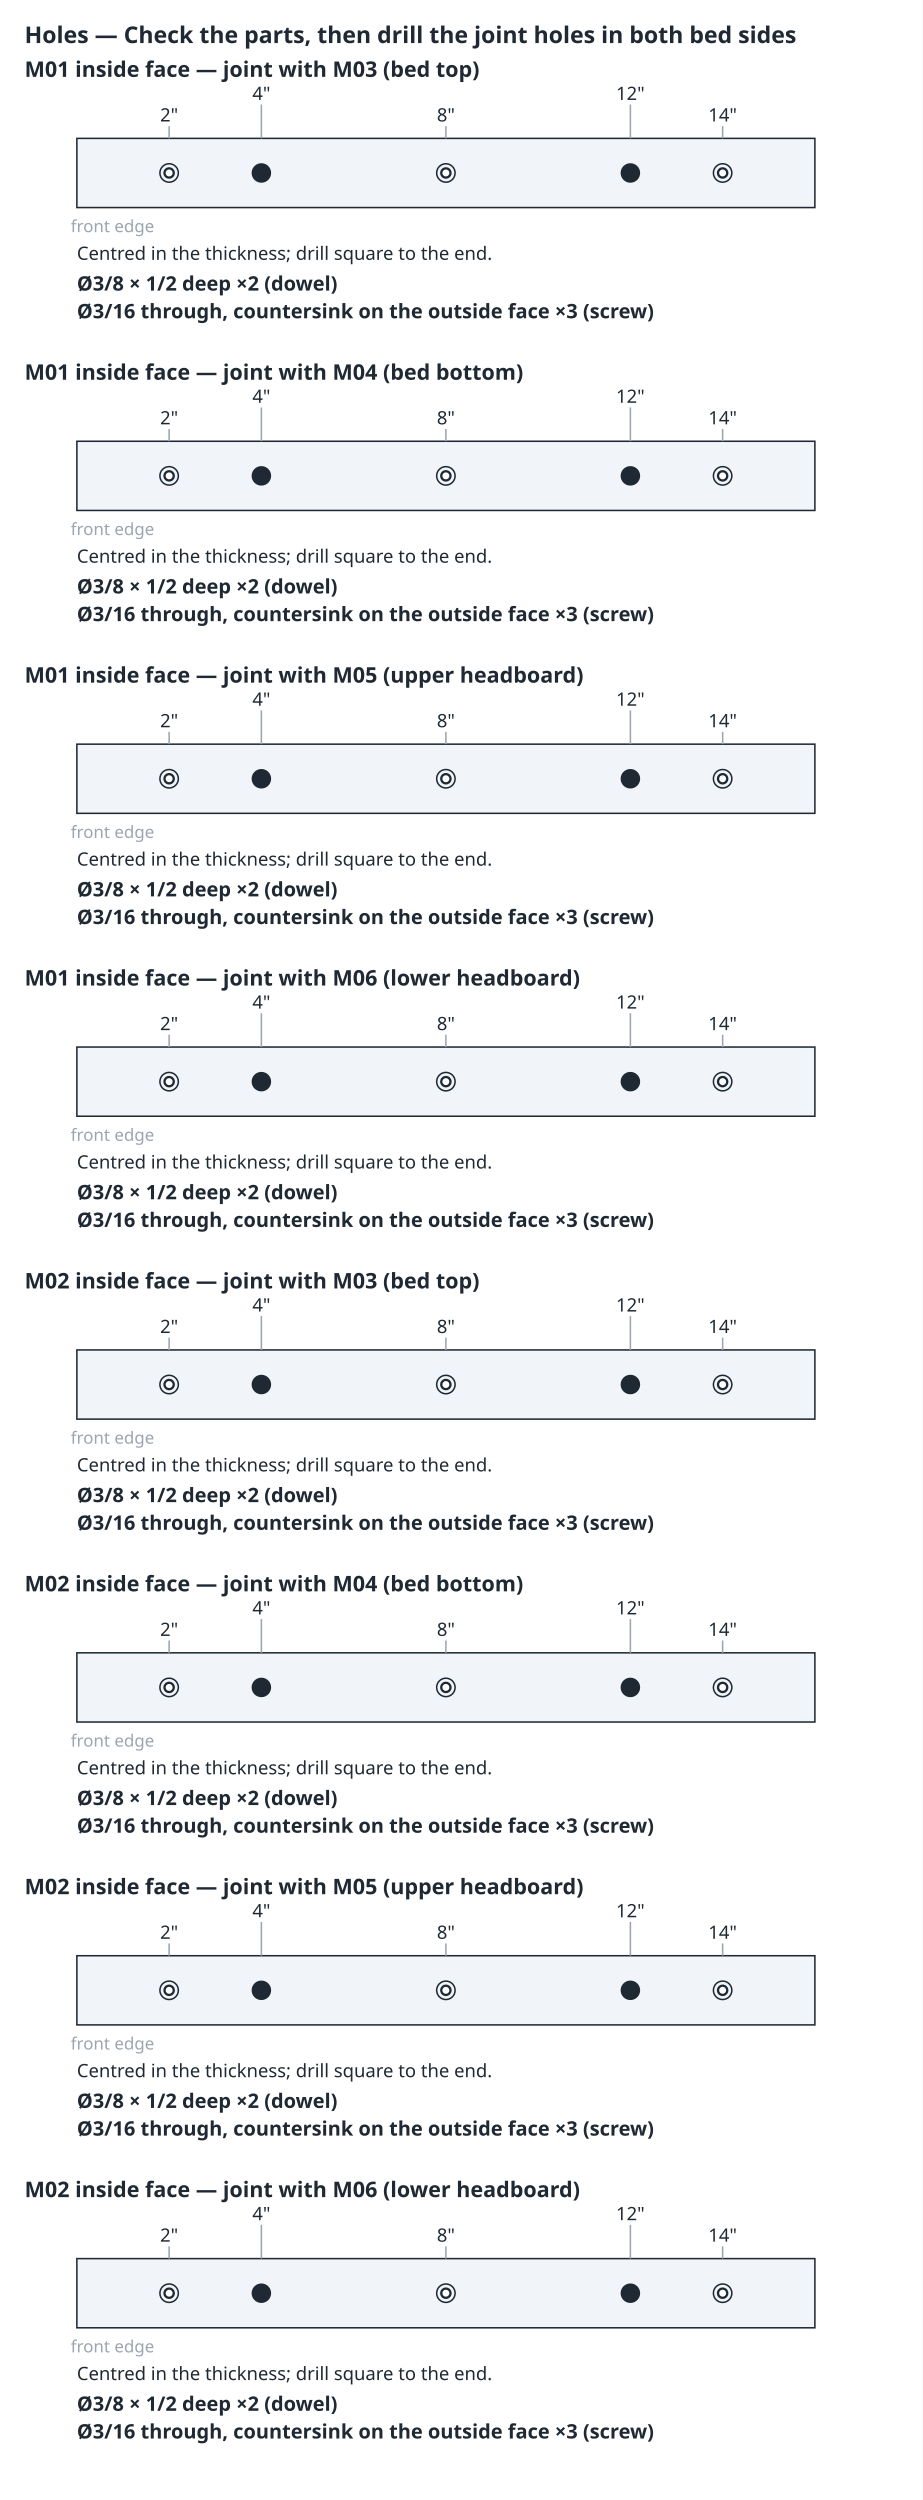
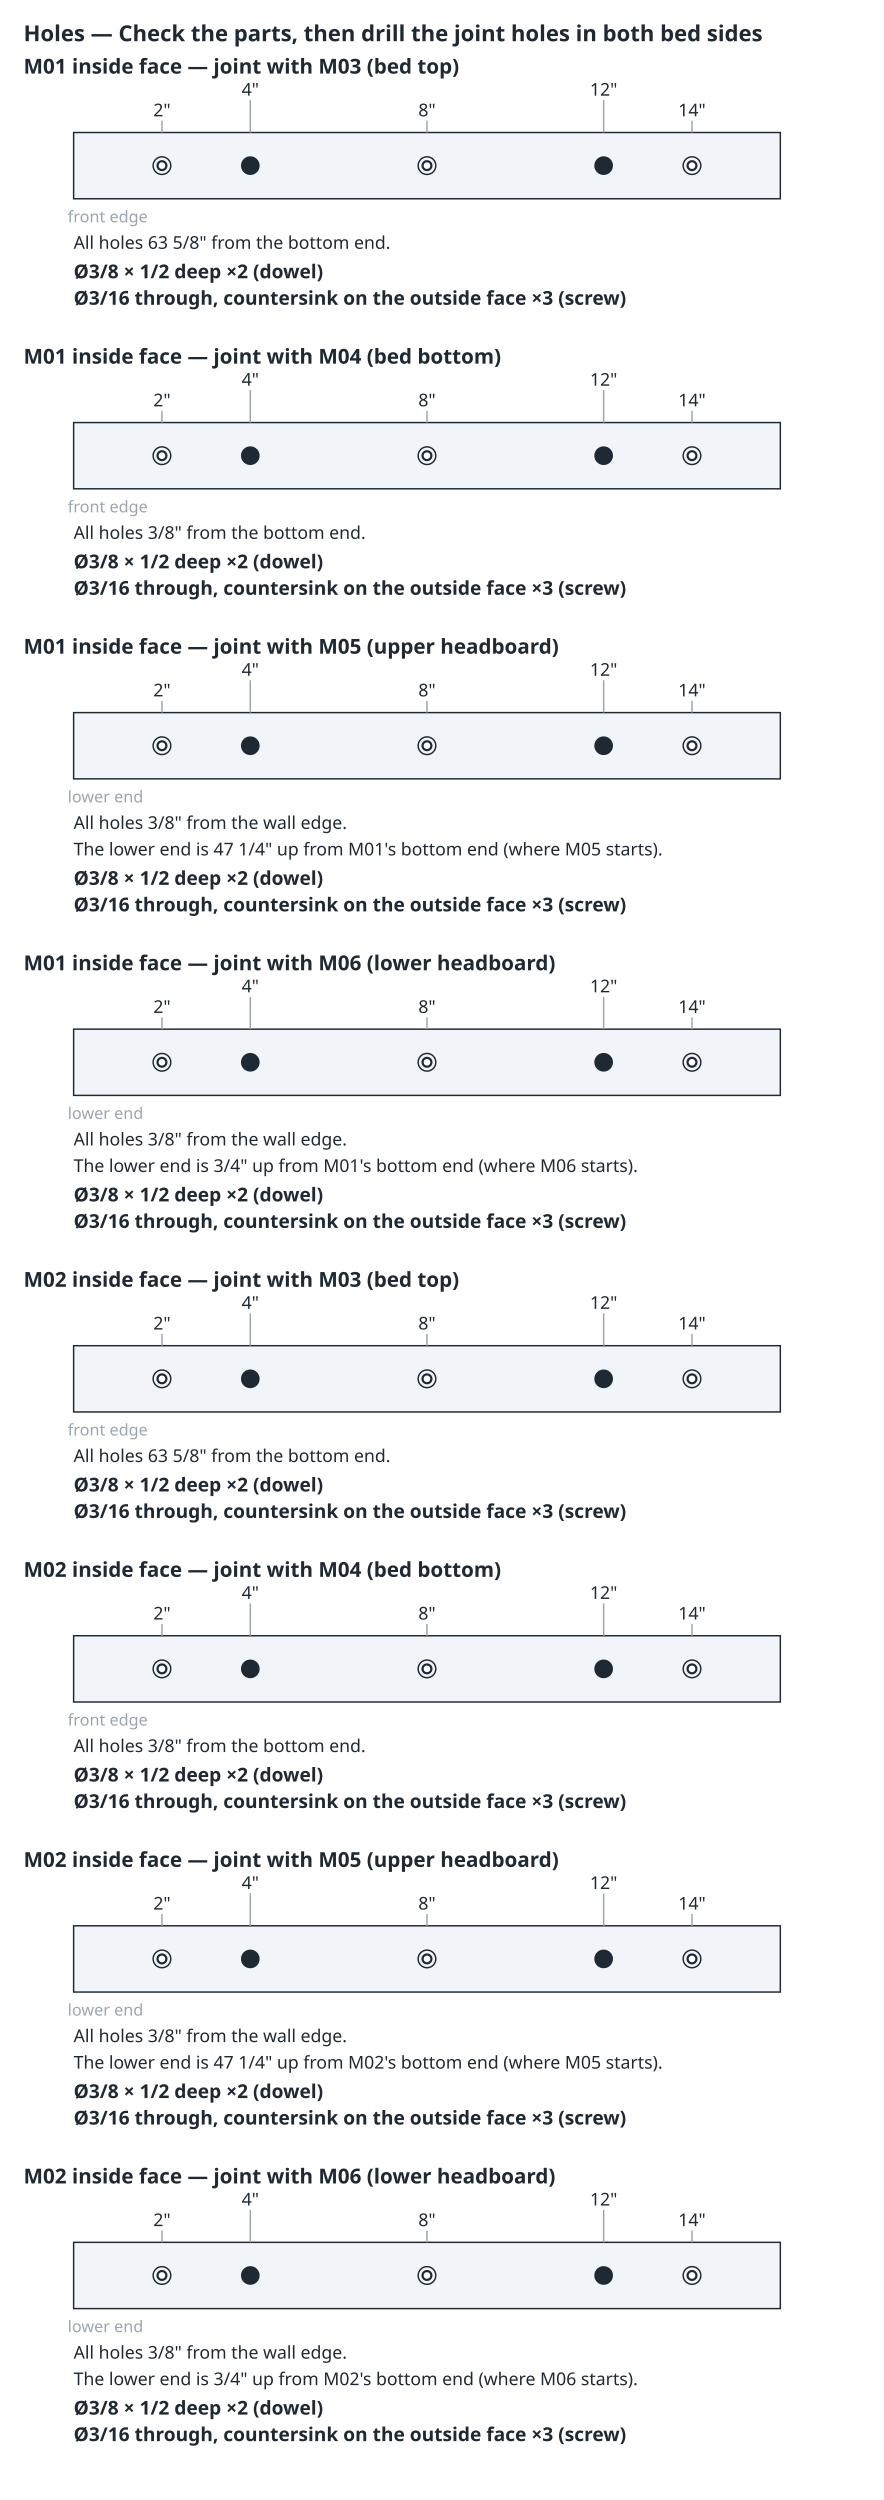
- <svg xmlns="http://www.w3.org/2000/svg" viewBox="0 0 600 1626" width="600" height="1626" role="img" font-family="system-ui, sans-serif">
+ <svg xmlns="http://www.w3.org/2000/svg" viewBox="0 0 600 1698" width="600" height="1698" role="img" font-family="system-ui, sans-serif">
  <rect width="100%" height="100%" fill="#fff" />
  <text x="16.0" y="28.0" font-size="15" font-weight="bold" fill="#1f2933" text-anchor="start">Holes — Check the parts, then drill the joint holes in both bed sides</text>
  <text x="16.0" y="50.0" font-size="14" font-weight="bold" fill="#1f2933" text-anchor="start">M01 inside face — joint with M03 (bed top)</text>
  <rect x="50" y="90" width="480.0" height="45.0" fill="#f1f5f9" stroke="#1f2933" />
  <text x="46.0" y="151.0" font-size="11" font-weight="normal" fill="#9aa5b1" text-anchor="start">front edge</text>
  <circle cx="110.0" cy="112.5" r="3.0" fill="#fff" stroke="#1f2933" stroke-width="1.5" />
  <circle cx="110.0" cy="112.5" r="6.0" fill="none" stroke="#1f2933" />
  <line x1="110.0" y1="90.0" x2="110.0" y2="82.0" stroke="#9aa5b1" />
  <text x="110.0" y="79.0" font-size="12" font-weight="normal" fill="#1f2933" text-anchor="middle">2"</text>
  <circle cx="170.0" cy="112.5" r="5.6" fill="#1f2933" stroke="#1f2933" stroke-width="1.5" />
  <line x1="170.0" y1="90.0" x2="170.0" y2="68.0" stroke="#9aa5b1" />
  <text x="170.0" y="65.0" font-size="12" font-weight="normal" fill="#1f2933" text-anchor="middle">4"</text>
  <circle cx="290.0" cy="112.5" r="3.0" fill="#fff" stroke="#1f2933" stroke-width="1.5" />
  <circle cx="290.0" cy="112.5" r="6.0" fill="none" stroke="#1f2933" />
  <line x1="290.0" y1="90.0" x2="290.0" y2="82.0" stroke="#9aa5b1" />
  <text x="290.0" y="79.0" font-size="12" font-weight="normal" fill="#1f2933" text-anchor="middle">8"</text>
  <circle cx="410.0" cy="112.5" r="5.6" fill="#1f2933" stroke="#1f2933" stroke-width="1.5" />
  <line x1="410.0" y1="90.0" x2="410.0" y2="68.0" stroke="#9aa5b1" />
  <text x="410.0" y="65.0" font-size="12" font-weight="normal" fill="#1f2933" text-anchor="middle">12"</text>
  <circle cx="470.0" cy="112.5" r="3.0" fill="#fff" stroke="#1f2933" stroke-width="1.5" />
  <circle cx="470.0" cy="112.5" r="6.0" fill="none" stroke="#1f2933" />
  <line x1="470.0" y1="90.0" x2="470.0" y2="82.0" stroke="#9aa5b1" />
  <text x="470.0" y="79.0" font-size="12" font-weight="normal" fill="#1f2933" text-anchor="middle">14"</text>
-   <text x="50.0" y="169.0" font-size="12" font-weight="normal" fill="#1f2933" text-anchor="start">Centred in the thickness; drill square to the end.</text>
+   <text x="50.0" y="169.0" font-size="12" font-weight="normal" fill="#1f2933" text-anchor="start">All holes 63 5/8" from the bottom end.</text>
  <text x="50.0" y="189.0" font-size="13" font-weight="bold" fill="#1f2933" text-anchor="start">Ø3/8 × 1/2 deep  ×2 (dowel)</text>
  <text x="50.0" y="207.0" font-size="13" font-weight="bold" fill="#1f2933" text-anchor="start">Ø3/16 through, countersink on the outside face  ×3 (screw)</text>
  <text x="16.0" y="247.0" font-size="14" font-weight="bold" fill="#1f2933" text-anchor="start">M01 inside face — joint with M04 (bed bottom)</text>
  <rect x="50" y="287.0" width="480.0" height="45.0" fill="#f1f5f9" stroke="#1f2933" />
  <text x="46.0" y="348.0" font-size="11" font-weight="normal" fill="#9aa5b1" text-anchor="start">front edge</text>
  <circle cx="110.0" cy="309.5" r="3.0" fill="#fff" stroke="#1f2933" stroke-width="1.5" />
  <circle cx="110.0" cy="309.5" r="6.0" fill="none" stroke="#1f2933" />
  <line x1="110.0" y1="287.0" x2="110.0" y2="279.0" stroke="#9aa5b1" />
  <text x="110.0" y="276.0" font-size="12" font-weight="normal" fill="#1f2933" text-anchor="middle">2"</text>
  <circle cx="170.0" cy="309.5" r="5.6" fill="#1f2933" stroke="#1f2933" stroke-width="1.5" />
  <line x1="170.0" y1="287.0" x2="170.0" y2="265.0" stroke="#9aa5b1" />
  <text x="170.0" y="262.0" font-size="12" font-weight="normal" fill="#1f2933" text-anchor="middle">4"</text>
  <circle cx="290.0" cy="309.5" r="3.0" fill="#fff" stroke="#1f2933" stroke-width="1.5" />
  <circle cx="290.0" cy="309.5" r="6.0" fill="none" stroke="#1f2933" />
  <line x1="290.0" y1="287.0" x2="290.0" y2="279.0" stroke="#9aa5b1" />
  <text x="290.0" y="276.0" font-size="12" font-weight="normal" fill="#1f2933" text-anchor="middle">8"</text>
  <circle cx="410.0" cy="309.5" r="5.6" fill="#1f2933" stroke="#1f2933" stroke-width="1.5" />
  <line x1="410.0" y1="287.0" x2="410.0" y2="265.0" stroke="#9aa5b1" />
  <text x="410.0" y="262.0" font-size="12" font-weight="normal" fill="#1f2933" text-anchor="middle">12"</text>
  <circle cx="470.0" cy="309.5" r="3.0" fill="#fff" stroke="#1f2933" stroke-width="1.5" />
  <circle cx="470.0" cy="309.5" r="6.0" fill="none" stroke="#1f2933" />
  <line x1="470.0" y1="287.0" x2="470.0" y2="279.0" stroke="#9aa5b1" />
  <text x="470.0" y="276.0" font-size="12" font-weight="normal" fill="#1f2933" text-anchor="middle">14"</text>
-   <text x="50.0" y="366.0" font-size="12" font-weight="normal" fill="#1f2933" text-anchor="start">Centred in the thickness; drill square to the end.</text>
+   <text x="50.0" y="366.0" font-size="12" font-weight="normal" fill="#1f2933" text-anchor="start">All holes 3/8" from the bottom end.</text>
  <text x="50.0" y="386.0" font-size="13" font-weight="bold" fill="#1f2933" text-anchor="start">Ø3/8 × 1/2 deep  ×2 (dowel)</text>
  <text x="50.0" y="404.0" font-size="13" font-weight="bold" fill="#1f2933" text-anchor="start">Ø3/16 through, countersink on the outside face  ×3 (screw)</text>
  <text x="16.0" y="444.0" font-size="14" font-weight="bold" fill="#1f2933" text-anchor="start">M01 inside face — joint with M05 (upper headboard)</text>
  <rect x="50" y="484.0" width="480.0" height="45.0" fill="#f1f5f9" stroke="#1f2933" />
-   <text x="46.0" y="545.0" font-size="11" font-weight="normal" fill="#9aa5b1" text-anchor="start">front edge</text>
+   <text x="46.0" y="545.0" font-size="11" font-weight="normal" fill="#9aa5b1" text-anchor="start">lower end</text>
  <circle cx="110.0" cy="506.5" r="3.0" fill="#fff" stroke="#1f2933" stroke-width="1.5" />
  <circle cx="110.0" cy="506.5" r="6.0" fill="none" stroke="#1f2933" />
  <line x1="110.0" y1="484.0" x2="110.0" y2="476.0" stroke="#9aa5b1" />
  <text x="110.0" y="473.0" font-size="12" font-weight="normal" fill="#1f2933" text-anchor="middle">2"</text>
  <circle cx="170.0" cy="506.5" r="5.6" fill="#1f2933" stroke="#1f2933" stroke-width="1.5" />
  <line x1="170.0" y1="484.0" x2="170.0" y2="462.0" stroke="#9aa5b1" />
  <text x="170.0" y="459.0" font-size="12" font-weight="normal" fill="#1f2933" text-anchor="middle">4"</text>
  <circle cx="290.0" cy="506.5" r="3.0" fill="#fff" stroke="#1f2933" stroke-width="1.5" />
  <circle cx="290.0" cy="506.5" r="6.0" fill="none" stroke="#1f2933" />
  <line x1="290.0" y1="484.0" x2="290.0" y2="476.0" stroke="#9aa5b1" />
  <text x="290.0" y="473.0" font-size="12" font-weight="normal" fill="#1f2933" text-anchor="middle">8"</text>
  <circle cx="410.0" cy="506.5" r="5.6" fill="#1f2933" stroke="#1f2933" stroke-width="1.5" />
  <line x1="410.0" y1="484.0" x2="410.0" y2="462.0" stroke="#9aa5b1" />
  <text x="410.0" y="459.0" font-size="12" font-weight="normal" fill="#1f2933" text-anchor="middle">12"</text>
  <circle cx="470.0" cy="506.5" r="3.0" fill="#fff" stroke="#1f2933" stroke-width="1.5" />
  <circle cx="470.0" cy="506.5" r="6.0" fill="none" stroke="#1f2933" />
  <line x1="470.0" y1="484.0" x2="470.0" y2="476.0" stroke="#9aa5b1" />
  <text x="470.0" y="473.0" font-size="12" font-weight="normal" fill="#1f2933" text-anchor="middle">14"</text>
-   <text x="50.0" y="563.0" font-size="12" font-weight="normal" fill="#1f2933" text-anchor="start">Centred in the thickness; drill square to the end.</text>
-   <text x="50.0" y="583.0" font-size="13" font-weight="bold" fill="#1f2933" text-anchor="start">Ø3/8 × 1/2 deep  ×2 (dowel)</text>
-   <text x="50.0" y="601.0" font-size="13" font-weight="bold" fill="#1f2933" text-anchor="start">Ø3/16 through, countersink on the outside face  ×3 (screw)</text>
-   <text x="16.0" y="641.0" font-size="14" font-weight="bold" fill="#1f2933" text-anchor="start">M01 inside face — joint with M06 (lower headboard)</text>
-   <rect x="50" y="681.0" width="480.0" height="45.0" fill="#f1f5f9" stroke="#1f2933" />
-   <text x="46.0" y="742.0" font-size="11" font-weight="normal" fill="#9aa5b1" text-anchor="start">front edge</text>
-   <circle cx="110.0" cy="703.5" r="3.0" fill="#fff" stroke="#1f2933" stroke-width="1.5" />
-   <circle cx="110.0" cy="703.5" r="6.0" fill="none" stroke="#1f2933" />
-   <line x1="110.0" y1="681.0" x2="110.0" y2="673.0" stroke="#9aa5b1" />
-   <text x="110.0" y="670.0" font-size="12" font-weight="normal" fill="#1f2933" text-anchor="middle">2"</text>
-   <circle cx="170.0" cy="703.5" r="5.6" fill="#1f2933" stroke="#1f2933" stroke-width="1.5" />
-   <line x1="170.0" y1="681.0" x2="170.0" y2="659.0" stroke="#9aa5b1" />
-   <text x="170.0" y="656.0" font-size="12" font-weight="normal" fill="#1f2933" text-anchor="middle">4"</text>
-   <circle cx="290.0" cy="703.5" r="3.0" fill="#fff" stroke="#1f2933" stroke-width="1.5" />
-   <circle cx="290.0" cy="703.5" r="6.0" fill="none" stroke="#1f2933" />
-   <line x1="290.0" y1="681.0" x2="290.0" y2="673.0" stroke="#9aa5b1" />
-   <text x="290.0" y="670.0" font-size="12" font-weight="normal" fill="#1f2933" text-anchor="middle">8"</text>
-   <circle cx="410.0" cy="703.5" r="5.6" fill="#1f2933" stroke="#1f2933" stroke-width="1.5" />
-   <line x1="410.0" y1="681.0" x2="410.0" y2="659.0" stroke="#9aa5b1" />
-   <text x="410.0" y="656.0" font-size="12" font-weight="normal" fill="#1f2933" text-anchor="middle">12"</text>
-   <circle cx="470.0" cy="703.5" r="3.0" fill="#fff" stroke="#1f2933" stroke-width="1.5" />
-   <circle cx="470.0" cy="703.5" r="6.0" fill="none" stroke="#1f2933" />
-   <line x1="470.0" y1="681.0" x2="470.0" y2="673.0" stroke="#9aa5b1" />
-   <text x="470.0" y="670.0" font-size="12" font-weight="normal" fill="#1f2933" text-anchor="middle">14"</text>
-   <text x="50.0" y="760.0" font-size="12" font-weight="normal" fill="#1f2933" text-anchor="start">Centred in the thickness; drill square to the end.</text>
-   <text x="50.0" y="780.0" font-size="13" font-weight="bold" fill="#1f2933" text-anchor="start">Ø3/8 × 1/2 deep  ×2 (dowel)</text>
-   <text x="50.0" y="798.0" font-size="13" font-weight="bold" fill="#1f2933" text-anchor="start">Ø3/16 through, countersink on the outside face  ×3 (screw)</text>
-   <text x="16.0" y="838.0" font-size="14" font-weight="bold" fill="#1f2933" text-anchor="start">M02 inside face — joint with M03 (bed top)</text>
-   <rect x="50" y="878.0" width="480.0" height="45.0" fill="#f1f5f9" stroke="#1f2933" />
-   <text x="46.0" y="939.0" font-size="11" font-weight="normal" fill="#9aa5b1" text-anchor="start">front edge</text>
-   <circle cx="110.0" cy="900.5" r="3.0" fill="#fff" stroke="#1f2933" stroke-width="1.5" />
-   <circle cx="110.0" cy="900.5" r="6.0" fill="none" stroke="#1f2933" />
-   <line x1="110.0" y1="878.0" x2="110.0" y2="870.0" stroke="#9aa5b1" />
-   <text x="110.0" y="867.0" font-size="12" font-weight="normal" fill="#1f2933" text-anchor="middle">2"</text>
-   <circle cx="170.0" cy="900.5" r="5.6" fill="#1f2933" stroke="#1f2933" stroke-width="1.5" />
-   <line x1="170.0" y1="878.0" x2="170.0" y2="856.0" stroke="#9aa5b1" />
-   <text x="170.0" y="853.0" font-size="12" font-weight="normal" fill="#1f2933" text-anchor="middle">4"</text>
-   <circle cx="290.0" cy="900.5" r="3.0" fill="#fff" stroke="#1f2933" stroke-width="1.5" />
-   <circle cx="290.0" cy="900.5" r="6.0" fill="none" stroke="#1f2933" />
-   <line x1="290.0" y1="878.0" x2="290.0" y2="870.0" stroke="#9aa5b1" />
-   <text x="290.0" y="867.0" font-size="12" font-weight="normal" fill="#1f2933" text-anchor="middle">8"</text>
-   <circle cx="410.0" cy="900.5" r="5.6" fill="#1f2933" stroke="#1f2933" stroke-width="1.5" />
-   <line x1="410.0" y1="878.0" x2="410.0" y2="856.0" stroke="#9aa5b1" />
-   <text x="410.0" y="853.0" font-size="12" font-weight="normal" fill="#1f2933" text-anchor="middle">12"</text>
-   <circle cx="470.0" cy="900.5" r="3.0" fill="#fff" stroke="#1f2933" stroke-width="1.5" />
-   <circle cx="470.0" cy="900.5" r="6.0" fill="none" stroke="#1f2933" />
-   <line x1="470.0" y1="878.0" x2="470.0" y2="870.0" stroke="#9aa5b1" />
-   <text x="470.0" y="867.0" font-size="12" font-weight="normal" fill="#1f2933" text-anchor="middle">14"</text>
-   <text x="50.0" y="957.0" font-size="12" font-weight="normal" fill="#1f2933" text-anchor="start">Centred in the thickness; drill square to the end.</text>
-   <text x="50.0" y="977.0" font-size="13" font-weight="bold" fill="#1f2933" text-anchor="start">Ø3/8 × 1/2 deep  ×2 (dowel)</text>
-   <text x="50.0" y="995.0" font-size="13" font-weight="bold" fill="#1f2933" text-anchor="start">Ø3/16 through, countersink on the outside face  ×3 (screw)</text>
-   <text x="16.0" y="1035.0" font-size="14" font-weight="bold" fill="#1f2933" text-anchor="start">M02 inside face — joint with M04 (bed bottom)</text>
-   <rect x="50" y="1075.0" width="480.0" height="45.0" fill="#f1f5f9" stroke="#1f2933" />
-   <text x="46.0" y="1136.0" font-size="11" font-weight="normal" fill="#9aa5b1" text-anchor="start">front edge</text>
-   <circle cx="110.0" cy="1097.5" r="3.0" fill="#fff" stroke="#1f2933" stroke-width="1.5" />
-   <circle cx="110.0" cy="1097.5" r="6.0" fill="none" stroke="#1f2933" />
-   <line x1="110.0" y1="1075.0" x2="110.0" y2="1067.0" stroke="#9aa5b1" />
-   <text x="110.0" y="1064.0" font-size="12" font-weight="normal" fill="#1f2933" text-anchor="middle">2"</text>
-   <circle cx="170.0" cy="1097.5" r="5.6" fill="#1f2933" stroke="#1f2933" stroke-width="1.5" />
-   <line x1="170.0" y1="1075.0" x2="170.0" y2="1053.0" stroke="#9aa5b1" />
-   <text x="170.0" y="1050.0" font-size="12" font-weight="normal" fill="#1f2933" text-anchor="middle">4"</text>
-   <circle cx="290.0" cy="1097.5" r="3.0" fill="#fff" stroke="#1f2933" stroke-width="1.5" />
-   <circle cx="290.0" cy="1097.5" r="6.0" fill="none" stroke="#1f2933" />
-   <line x1="290.0" y1="1075.0" x2="290.0" y2="1067.0" stroke="#9aa5b1" />
-   <text x="290.0" y="1064.0" font-size="12" font-weight="normal" fill="#1f2933" text-anchor="middle">8"</text>
-   <circle cx="410.0" cy="1097.5" r="5.6" fill="#1f2933" stroke="#1f2933" stroke-width="1.5" />
-   <line x1="410.0" y1="1075.0" x2="410.0" y2="1053.0" stroke="#9aa5b1" />
-   <text x="410.0" y="1050.0" font-size="12" font-weight="normal" fill="#1f2933" text-anchor="middle">12"</text>
-   <circle cx="470.0" cy="1097.5" r="3.0" fill="#fff" stroke="#1f2933" stroke-width="1.5" />
-   <circle cx="470.0" cy="1097.5" r="6.0" fill="none" stroke="#1f2933" />
-   <line x1="470.0" y1="1075.0" x2="470.0" y2="1067.0" stroke="#9aa5b1" />
-   <text x="470.0" y="1064.0" font-size="12" font-weight="normal" fill="#1f2933" text-anchor="middle">14"</text>
-   <text x="50.0" y="1154.0" font-size="12" font-weight="normal" fill="#1f2933" text-anchor="start">Centred in the thickness; drill square to the end.</text>
-   <text x="50.0" y="1174.0" font-size="13" font-weight="bold" fill="#1f2933" text-anchor="start">Ø3/8 × 1/2 deep  ×2 (dowel)</text>
-   <text x="50.0" y="1192.0" font-size="13" font-weight="bold" fill="#1f2933" text-anchor="start">Ø3/16 through, countersink on the outside face  ×3 (screw)</text>
-   <text x="16.0" y="1232.0" font-size="14" font-weight="bold" fill="#1f2933" text-anchor="start">M02 inside face — joint with M05 (upper headboard)</text>
-   <rect x="50" y="1272.0" width="480.0" height="45.0" fill="#f1f5f9" stroke="#1f2933" />
-   <text x="46.0" y="1333.0" font-size="11" font-weight="normal" fill="#9aa5b1" text-anchor="start">front edge</text>
-   <circle cx="110.0" cy="1294.5" r="3.0" fill="#fff" stroke="#1f2933" stroke-width="1.5" />
-   <circle cx="110.0" cy="1294.5" r="6.0" fill="none" stroke="#1f2933" />
-   <line x1="110.0" y1="1272.0" x2="110.0" y2="1264.0" stroke="#9aa5b1" />
-   <text x="110.0" y="1261.0" font-size="12" font-weight="normal" fill="#1f2933" text-anchor="middle">2"</text>
-   <circle cx="170.0" cy="1294.5" r="5.6" fill="#1f2933" stroke="#1f2933" stroke-width="1.5" />
-   <line x1="170.0" y1="1272.0" x2="170.0" y2="1250.0" stroke="#9aa5b1" />
-   <text x="170.0" y="1247.0" font-size="12" font-weight="normal" fill="#1f2933" text-anchor="middle">4"</text>
-   <circle cx="290.0" cy="1294.5" r="3.0" fill="#fff" stroke="#1f2933" stroke-width="1.5" />
-   <circle cx="290.0" cy="1294.5" r="6.0" fill="none" stroke="#1f2933" />
-   <line x1="290.0" y1="1272.0" x2="290.0" y2="1264.0" stroke="#9aa5b1" />
-   <text x="290.0" y="1261.0" font-size="12" font-weight="normal" fill="#1f2933" text-anchor="middle">8"</text>
-   <circle cx="410.0" cy="1294.5" r="5.6" fill="#1f2933" stroke="#1f2933" stroke-width="1.5" />
-   <line x1="410.0" y1="1272.0" x2="410.0" y2="1250.0" stroke="#9aa5b1" />
-   <text x="410.0" y="1247.0" font-size="12" font-weight="normal" fill="#1f2933" text-anchor="middle">12"</text>
-   <circle cx="470.0" cy="1294.5" r="3.0" fill="#fff" stroke="#1f2933" stroke-width="1.5" />
-   <circle cx="470.0" cy="1294.5" r="6.0" fill="none" stroke="#1f2933" />
-   <line x1="470.0" y1="1272.0" x2="470.0" y2="1264.0" stroke="#9aa5b1" />
-   <text x="470.0" y="1261.0" font-size="12" font-weight="normal" fill="#1f2933" text-anchor="middle">14"</text>
-   <text x="50.0" y="1351.0" font-size="12" font-weight="normal" fill="#1f2933" text-anchor="start">Centred in the thickness; drill square to the end.</text>
-   <text x="50.0" y="1371.0" font-size="13" font-weight="bold" fill="#1f2933" text-anchor="start">Ø3/8 × 1/2 deep  ×2 (dowel)</text>
-   <text x="50.0" y="1389.0" font-size="13" font-weight="bold" fill="#1f2933" text-anchor="start">Ø3/16 through, countersink on the outside face  ×3 (screw)</text>
-   <text x="16.0" y="1429.0" font-size="14" font-weight="bold" fill="#1f2933" text-anchor="start">M02 inside face — joint with M06 (lower headboard)</text>
-   <rect x="50" y="1469.0" width="480.0" height="45.0" fill="#f1f5f9" stroke="#1f2933" />
-   <text x="46.0" y="1530.0" font-size="11" font-weight="normal" fill="#9aa5b1" text-anchor="start">front edge</text>
-   <circle cx="110.0" cy="1491.5" r="3.0" fill="#fff" stroke="#1f2933" stroke-width="1.5" />
-   <circle cx="110.0" cy="1491.5" r="6.0" fill="none" stroke="#1f2933" />
-   <line x1="110.0" y1="1469.0" x2="110.0" y2="1461.0" stroke="#9aa5b1" />
-   <text x="110.0" y="1458.0" font-size="12" font-weight="normal" fill="#1f2933" text-anchor="middle">2"</text>
-   <circle cx="170.0" cy="1491.5" r="5.6" fill="#1f2933" stroke="#1f2933" stroke-width="1.5" />
-   <line x1="170.0" y1="1469.0" x2="170.0" y2="1447.0" stroke="#9aa5b1" />
-   <text x="170.0" y="1444.0" font-size="12" font-weight="normal" fill="#1f2933" text-anchor="middle">4"</text>
-   <circle cx="290.0" cy="1491.5" r="3.0" fill="#fff" stroke="#1f2933" stroke-width="1.5" />
-   <circle cx="290.0" cy="1491.5" r="6.0" fill="none" stroke="#1f2933" />
-   <line x1="290.0" y1="1469.0" x2="290.0" y2="1461.0" stroke="#9aa5b1" />
-   <text x="290.0" y="1458.0" font-size="12" font-weight="normal" fill="#1f2933" text-anchor="middle">8"</text>
-   <circle cx="410.0" cy="1491.5" r="5.6" fill="#1f2933" stroke="#1f2933" stroke-width="1.5" />
-   <line x1="410.0" y1="1469.0" x2="410.0" y2="1447.0" stroke="#9aa5b1" />
-   <text x="410.0" y="1444.0" font-size="12" font-weight="normal" fill="#1f2933" text-anchor="middle">12"</text>
-   <circle cx="470.0" cy="1491.5" r="3.0" fill="#fff" stroke="#1f2933" stroke-width="1.5" />
-   <circle cx="470.0" cy="1491.5" r="6.0" fill="none" stroke="#1f2933" />
-   <line x1="470.0" y1="1469.0" x2="470.0" y2="1461.0" stroke="#9aa5b1" />
-   <text x="470.0" y="1458.0" font-size="12" font-weight="normal" fill="#1f2933" text-anchor="middle">14"</text>
-   <text x="50.0" y="1548.0" font-size="12" font-weight="normal" fill="#1f2933" text-anchor="start">Centred in the thickness; drill square to the end.</text>
-   <text x="50.0" y="1568.0" font-size="13" font-weight="bold" fill="#1f2933" text-anchor="start">Ø3/8 × 1/2 deep  ×2 (dowel)</text>
-   <text x="50.0" y="1586.0" font-size="13" font-weight="bold" fill="#1f2933" text-anchor="start">Ø3/16 through, countersink on the outside face  ×3 (screw)</text>
+   <text x="50.0" y="563.0" font-size="12" font-weight="normal" fill="#1f2933" text-anchor="start">All holes 3/8" from the wall edge.</text>
+   <text x="50.0" y="581.0" font-size="12" font-weight="normal" fill="#1f2933" text-anchor="start">The lower end is 47 1/4" up from M01's bottom end (where M05 starts).</text>
+   <text x="50.0" y="601.0" font-size="13" font-weight="bold" fill="#1f2933" text-anchor="start">Ø3/8 × 1/2 deep  ×2 (dowel)</text>
+   <text x="50.0" y="619.0" font-size="13" font-weight="bold" fill="#1f2933" text-anchor="start">Ø3/16 through, countersink on the outside face  ×3 (screw)</text>
+   <text x="16.0" y="659.0" font-size="14" font-weight="bold" fill="#1f2933" text-anchor="start">M01 inside face — joint with M06 (lower headboard)</text>
+   <rect x="50" y="699.0" width="480.0" height="45.0" fill="#f1f5f9" stroke="#1f2933" />
+   <text x="46.0" y="760.0" font-size="11" font-weight="normal" fill="#9aa5b1" text-anchor="start">lower end</text>
+   <circle cx="110.0" cy="721.5" r="3.0" fill="#fff" stroke="#1f2933" stroke-width="1.5" />
+   <circle cx="110.0" cy="721.5" r="6.0" fill="none" stroke="#1f2933" />
+   <line x1="110.0" y1="699.0" x2="110.0" y2="691.0" stroke="#9aa5b1" />
+   <text x="110.0" y="688.0" font-size="12" font-weight="normal" fill="#1f2933" text-anchor="middle">2"</text>
+   <circle cx="170.0" cy="721.5" r="5.6" fill="#1f2933" stroke="#1f2933" stroke-width="1.5" />
+   <line x1="170.0" y1="699.0" x2="170.0" y2="677.0" stroke="#9aa5b1" />
+   <text x="170.0" y="674.0" font-size="12" font-weight="normal" fill="#1f2933" text-anchor="middle">4"</text>
+   <circle cx="290.0" cy="721.5" r="3.0" fill="#fff" stroke="#1f2933" stroke-width="1.5" />
+   <circle cx="290.0" cy="721.5" r="6.0" fill="none" stroke="#1f2933" />
+   <line x1="290.0" y1="699.0" x2="290.0" y2="691.0" stroke="#9aa5b1" />
+   <text x="290.0" y="688.0" font-size="12" font-weight="normal" fill="#1f2933" text-anchor="middle">8"</text>
+   <circle cx="410.0" cy="721.5" r="5.6" fill="#1f2933" stroke="#1f2933" stroke-width="1.5" />
+   <line x1="410.0" y1="699.0" x2="410.0" y2="677.0" stroke="#9aa5b1" />
+   <text x="410.0" y="674.0" font-size="12" font-weight="normal" fill="#1f2933" text-anchor="middle">12"</text>
+   <circle cx="470.0" cy="721.5" r="3.0" fill="#fff" stroke="#1f2933" stroke-width="1.5" />
+   <circle cx="470.0" cy="721.5" r="6.0" fill="none" stroke="#1f2933" />
+   <line x1="470.0" y1="699.0" x2="470.0" y2="691.0" stroke="#9aa5b1" />
+   <text x="470.0" y="688.0" font-size="12" font-weight="normal" fill="#1f2933" text-anchor="middle">14"</text>
+   <text x="50.0" y="778.0" font-size="12" font-weight="normal" fill="#1f2933" text-anchor="start">All holes 3/8" from the wall edge.</text>
+   <text x="50.0" y="796.0" font-size="12" font-weight="normal" fill="#1f2933" text-anchor="start">The lower end is 3/4" up from M01's bottom end (where M06 starts).</text>
+   <text x="50.0" y="816.0" font-size="13" font-weight="bold" fill="#1f2933" text-anchor="start">Ø3/8 × 1/2 deep  ×2 (dowel)</text>
+   <text x="50.0" y="834.0" font-size="13" font-weight="bold" fill="#1f2933" text-anchor="start">Ø3/16 through, countersink on the outside face  ×3 (screw)</text>
+   <text x="16.0" y="874.0" font-size="14" font-weight="bold" fill="#1f2933" text-anchor="start">M02 inside face — joint with M03 (bed top)</text>
+   <rect x="50" y="914.0" width="480.0" height="45.0" fill="#f1f5f9" stroke="#1f2933" />
+   <text x="46.0" y="975.0" font-size="11" font-weight="normal" fill="#9aa5b1" text-anchor="start">front edge</text>
+   <circle cx="110.0" cy="936.5" r="3.0" fill="#fff" stroke="#1f2933" stroke-width="1.5" />
+   <circle cx="110.0" cy="936.5" r="6.0" fill="none" stroke="#1f2933" />
+   <line x1="110.0" y1="914.0" x2="110.0" y2="906.0" stroke="#9aa5b1" />
+   <text x="110.0" y="903.0" font-size="12" font-weight="normal" fill="#1f2933" text-anchor="middle">2"</text>
+   <circle cx="170.0" cy="936.5" r="5.6" fill="#1f2933" stroke="#1f2933" stroke-width="1.5" />
+   <line x1="170.0" y1="914.0" x2="170.0" y2="892.0" stroke="#9aa5b1" />
+   <text x="170.0" y="889.0" font-size="12" font-weight="normal" fill="#1f2933" text-anchor="middle">4"</text>
+   <circle cx="290.0" cy="936.5" r="3.0" fill="#fff" stroke="#1f2933" stroke-width="1.5" />
+   <circle cx="290.0" cy="936.5" r="6.0" fill="none" stroke="#1f2933" />
+   <line x1="290.0" y1="914.0" x2="290.0" y2="906.0" stroke="#9aa5b1" />
+   <text x="290.0" y="903.0" font-size="12" font-weight="normal" fill="#1f2933" text-anchor="middle">8"</text>
+   <circle cx="410.0" cy="936.5" r="5.6" fill="#1f2933" stroke="#1f2933" stroke-width="1.5" />
+   <line x1="410.0" y1="914.0" x2="410.0" y2="892.0" stroke="#9aa5b1" />
+   <text x="410.0" y="889.0" font-size="12" font-weight="normal" fill="#1f2933" text-anchor="middle">12"</text>
+   <circle cx="470.0" cy="936.5" r="3.0" fill="#fff" stroke="#1f2933" stroke-width="1.5" />
+   <circle cx="470.0" cy="936.5" r="6.0" fill="none" stroke="#1f2933" />
+   <line x1="470.0" y1="914.0" x2="470.0" y2="906.0" stroke="#9aa5b1" />
+   <text x="470.0" y="903.0" font-size="12" font-weight="normal" fill="#1f2933" text-anchor="middle">14"</text>
+   <text x="50.0" y="993.0" font-size="12" font-weight="normal" fill="#1f2933" text-anchor="start">All holes 63 5/8" from the bottom end.</text>
+   <text x="50.0" y="1013.0" font-size="13" font-weight="bold" fill="#1f2933" text-anchor="start">Ø3/8 × 1/2 deep  ×2 (dowel)</text>
+   <text x="50.0" y="1031.0" font-size="13" font-weight="bold" fill="#1f2933" text-anchor="start">Ø3/16 through, countersink on the outside face  ×3 (screw)</text>
+   <text x="16.0" y="1071.0" font-size="14" font-weight="bold" fill="#1f2933" text-anchor="start">M02 inside face — joint with M04 (bed bottom)</text>
+   <rect x="50" y="1111.0" width="480.0" height="45.0" fill="#f1f5f9" stroke="#1f2933" />
+   <text x="46.0" y="1172.0" font-size="11" font-weight="normal" fill="#9aa5b1" text-anchor="start">front edge</text>
+   <circle cx="110.0" cy="1133.5" r="3.0" fill="#fff" stroke="#1f2933" stroke-width="1.5" />
+   <circle cx="110.0" cy="1133.5" r="6.0" fill="none" stroke="#1f2933" />
+   <line x1="110.0" y1="1111.0" x2="110.0" y2="1103.0" stroke="#9aa5b1" />
+   <text x="110.0" y="1100.0" font-size="12" font-weight="normal" fill="#1f2933" text-anchor="middle">2"</text>
+   <circle cx="170.0" cy="1133.5" r="5.6" fill="#1f2933" stroke="#1f2933" stroke-width="1.5" />
+   <line x1="170.0" y1="1111.0" x2="170.0" y2="1089.0" stroke="#9aa5b1" />
+   <text x="170.0" y="1086.0" font-size="12" font-weight="normal" fill="#1f2933" text-anchor="middle">4"</text>
+   <circle cx="290.0" cy="1133.5" r="3.0" fill="#fff" stroke="#1f2933" stroke-width="1.5" />
+   <circle cx="290.0" cy="1133.5" r="6.0" fill="none" stroke="#1f2933" />
+   <line x1="290.0" y1="1111.0" x2="290.0" y2="1103.0" stroke="#9aa5b1" />
+   <text x="290.0" y="1100.0" font-size="12" font-weight="normal" fill="#1f2933" text-anchor="middle">8"</text>
+   <circle cx="410.0" cy="1133.5" r="5.6" fill="#1f2933" stroke="#1f2933" stroke-width="1.5" />
+   <line x1="410.0" y1="1111.0" x2="410.0" y2="1089.0" stroke="#9aa5b1" />
+   <text x="410.0" y="1086.0" font-size="12" font-weight="normal" fill="#1f2933" text-anchor="middle">12"</text>
+   <circle cx="470.0" cy="1133.5" r="3.0" fill="#fff" stroke="#1f2933" stroke-width="1.5" />
+   <circle cx="470.0" cy="1133.5" r="6.0" fill="none" stroke="#1f2933" />
+   <line x1="470.0" y1="1111.0" x2="470.0" y2="1103.0" stroke="#9aa5b1" />
+   <text x="470.0" y="1100.0" font-size="12" font-weight="normal" fill="#1f2933" text-anchor="middle">14"</text>
+   <text x="50.0" y="1190.0" font-size="12" font-weight="normal" fill="#1f2933" text-anchor="start">All holes 3/8" from the bottom end.</text>
+   <text x="50.0" y="1210.0" font-size="13" font-weight="bold" fill="#1f2933" text-anchor="start">Ø3/8 × 1/2 deep  ×2 (dowel)</text>
+   <text x="50.0" y="1228.0" font-size="13" font-weight="bold" fill="#1f2933" text-anchor="start">Ø3/16 through, countersink on the outside face  ×3 (screw)</text>
+   <text x="16.0" y="1268.0" font-size="14" font-weight="bold" fill="#1f2933" text-anchor="start">M02 inside face — joint with M05 (upper headboard)</text>
+   <rect x="50" y="1308.0" width="480.0" height="45.0" fill="#f1f5f9" stroke="#1f2933" />
+   <text x="46.0" y="1369.0" font-size="11" font-weight="normal" fill="#9aa5b1" text-anchor="start">lower end</text>
+   <circle cx="110.0" cy="1330.5" r="3.0" fill="#fff" stroke="#1f2933" stroke-width="1.5" />
+   <circle cx="110.0" cy="1330.5" r="6.0" fill="none" stroke="#1f2933" />
+   <line x1="110.0" y1="1308.0" x2="110.0" y2="1300.0" stroke="#9aa5b1" />
+   <text x="110.0" y="1297.0" font-size="12" font-weight="normal" fill="#1f2933" text-anchor="middle">2"</text>
+   <circle cx="170.0" cy="1330.5" r="5.6" fill="#1f2933" stroke="#1f2933" stroke-width="1.5" />
+   <line x1="170.0" y1="1308.0" x2="170.0" y2="1286.0" stroke="#9aa5b1" />
+   <text x="170.0" y="1283.0" font-size="12" font-weight="normal" fill="#1f2933" text-anchor="middle">4"</text>
+   <circle cx="290.0" cy="1330.5" r="3.0" fill="#fff" stroke="#1f2933" stroke-width="1.5" />
+   <circle cx="290.0" cy="1330.5" r="6.0" fill="none" stroke="#1f2933" />
+   <line x1="290.0" y1="1308.0" x2="290.0" y2="1300.0" stroke="#9aa5b1" />
+   <text x="290.0" y="1297.0" font-size="12" font-weight="normal" fill="#1f2933" text-anchor="middle">8"</text>
+   <circle cx="410.0" cy="1330.5" r="5.6" fill="#1f2933" stroke="#1f2933" stroke-width="1.5" />
+   <line x1="410.0" y1="1308.0" x2="410.0" y2="1286.0" stroke="#9aa5b1" />
+   <text x="410.0" y="1283.0" font-size="12" font-weight="normal" fill="#1f2933" text-anchor="middle">12"</text>
+   <circle cx="470.0" cy="1330.5" r="3.0" fill="#fff" stroke="#1f2933" stroke-width="1.5" />
+   <circle cx="470.0" cy="1330.5" r="6.0" fill="none" stroke="#1f2933" />
+   <line x1="470.0" y1="1308.0" x2="470.0" y2="1300.0" stroke="#9aa5b1" />
+   <text x="470.0" y="1297.0" font-size="12" font-weight="normal" fill="#1f2933" text-anchor="middle">14"</text>
+   <text x="50.0" y="1387.0" font-size="12" font-weight="normal" fill="#1f2933" text-anchor="start">All holes 3/8" from the wall edge.</text>
+   <text x="50.0" y="1405.0" font-size="12" font-weight="normal" fill="#1f2933" text-anchor="start">The lower end is 47 1/4" up from M02's bottom end (where M05 starts).</text>
+   <text x="50.0" y="1425.0" font-size="13" font-weight="bold" fill="#1f2933" text-anchor="start">Ø3/8 × 1/2 deep  ×2 (dowel)</text>
+   <text x="50.0" y="1443.0" font-size="13" font-weight="bold" fill="#1f2933" text-anchor="start">Ø3/16 through, countersink on the outside face  ×3 (screw)</text>
+   <text x="16.0" y="1483.0" font-size="14" font-weight="bold" fill="#1f2933" text-anchor="start">M02 inside face — joint with M06 (lower headboard)</text>
+   <rect x="50" y="1523.0" width="480.0" height="45.0" fill="#f1f5f9" stroke="#1f2933" />
+   <text x="46.0" y="1584.0" font-size="11" font-weight="normal" fill="#9aa5b1" text-anchor="start">lower end</text>
+   <circle cx="110.0" cy="1545.5" r="3.0" fill="#fff" stroke="#1f2933" stroke-width="1.5" />
+   <circle cx="110.0" cy="1545.5" r="6.0" fill="none" stroke="#1f2933" />
+   <line x1="110.0" y1="1523.0" x2="110.0" y2="1515.0" stroke="#9aa5b1" />
+   <text x="110.0" y="1512.0" font-size="12" font-weight="normal" fill="#1f2933" text-anchor="middle">2"</text>
+   <circle cx="170.0" cy="1545.5" r="5.6" fill="#1f2933" stroke="#1f2933" stroke-width="1.5" />
+   <line x1="170.0" y1="1523.0" x2="170.0" y2="1501.0" stroke="#9aa5b1" />
+   <text x="170.0" y="1498.0" font-size="12" font-weight="normal" fill="#1f2933" text-anchor="middle">4"</text>
+   <circle cx="290.0" cy="1545.5" r="3.0" fill="#fff" stroke="#1f2933" stroke-width="1.5" />
+   <circle cx="290.0" cy="1545.5" r="6.0" fill="none" stroke="#1f2933" />
+   <line x1="290.0" y1="1523.0" x2="290.0" y2="1515.0" stroke="#9aa5b1" />
+   <text x="290.0" y="1512.0" font-size="12" font-weight="normal" fill="#1f2933" text-anchor="middle">8"</text>
+   <circle cx="410.0" cy="1545.5" r="5.6" fill="#1f2933" stroke="#1f2933" stroke-width="1.5" />
+   <line x1="410.0" y1="1523.0" x2="410.0" y2="1501.0" stroke="#9aa5b1" />
+   <text x="410.0" y="1498.0" font-size="12" font-weight="normal" fill="#1f2933" text-anchor="middle">12"</text>
+   <circle cx="470.0" cy="1545.5" r="3.0" fill="#fff" stroke="#1f2933" stroke-width="1.5" />
+   <circle cx="470.0" cy="1545.5" r="6.0" fill="none" stroke="#1f2933" />
+   <line x1="470.0" y1="1523.0" x2="470.0" y2="1515.0" stroke="#9aa5b1" />
+   <text x="470.0" y="1512.0" font-size="12" font-weight="normal" fill="#1f2933" text-anchor="middle">14"</text>
+   <text x="50.0" y="1602.0" font-size="12" font-weight="normal" fill="#1f2933" text-anchor="start">All holes 3/8" from the wall edge.</text>
+   <text x="50.0" y="1620.0" font-size="12" font-weight="normal" fill="#1f2933" text-anchor="start">The lower end is 3/4" up from M02's bottom end (where M06 starts).</text>
+   <text x="50.0" y="1640.0" font-size="13" font-weight="bold" fill="#1f2933" text-anchor="start">Ø3/8 × 1/2 deep  ×2 (dowel)</text>
+   <text x="50.0" y="1658.0" font-size="13" font-weight="bold" fill="#1f2933" text-anchor="start">Ø3/16 through, countersink on the outside face  ×3 (screw)</text>
</svg>
